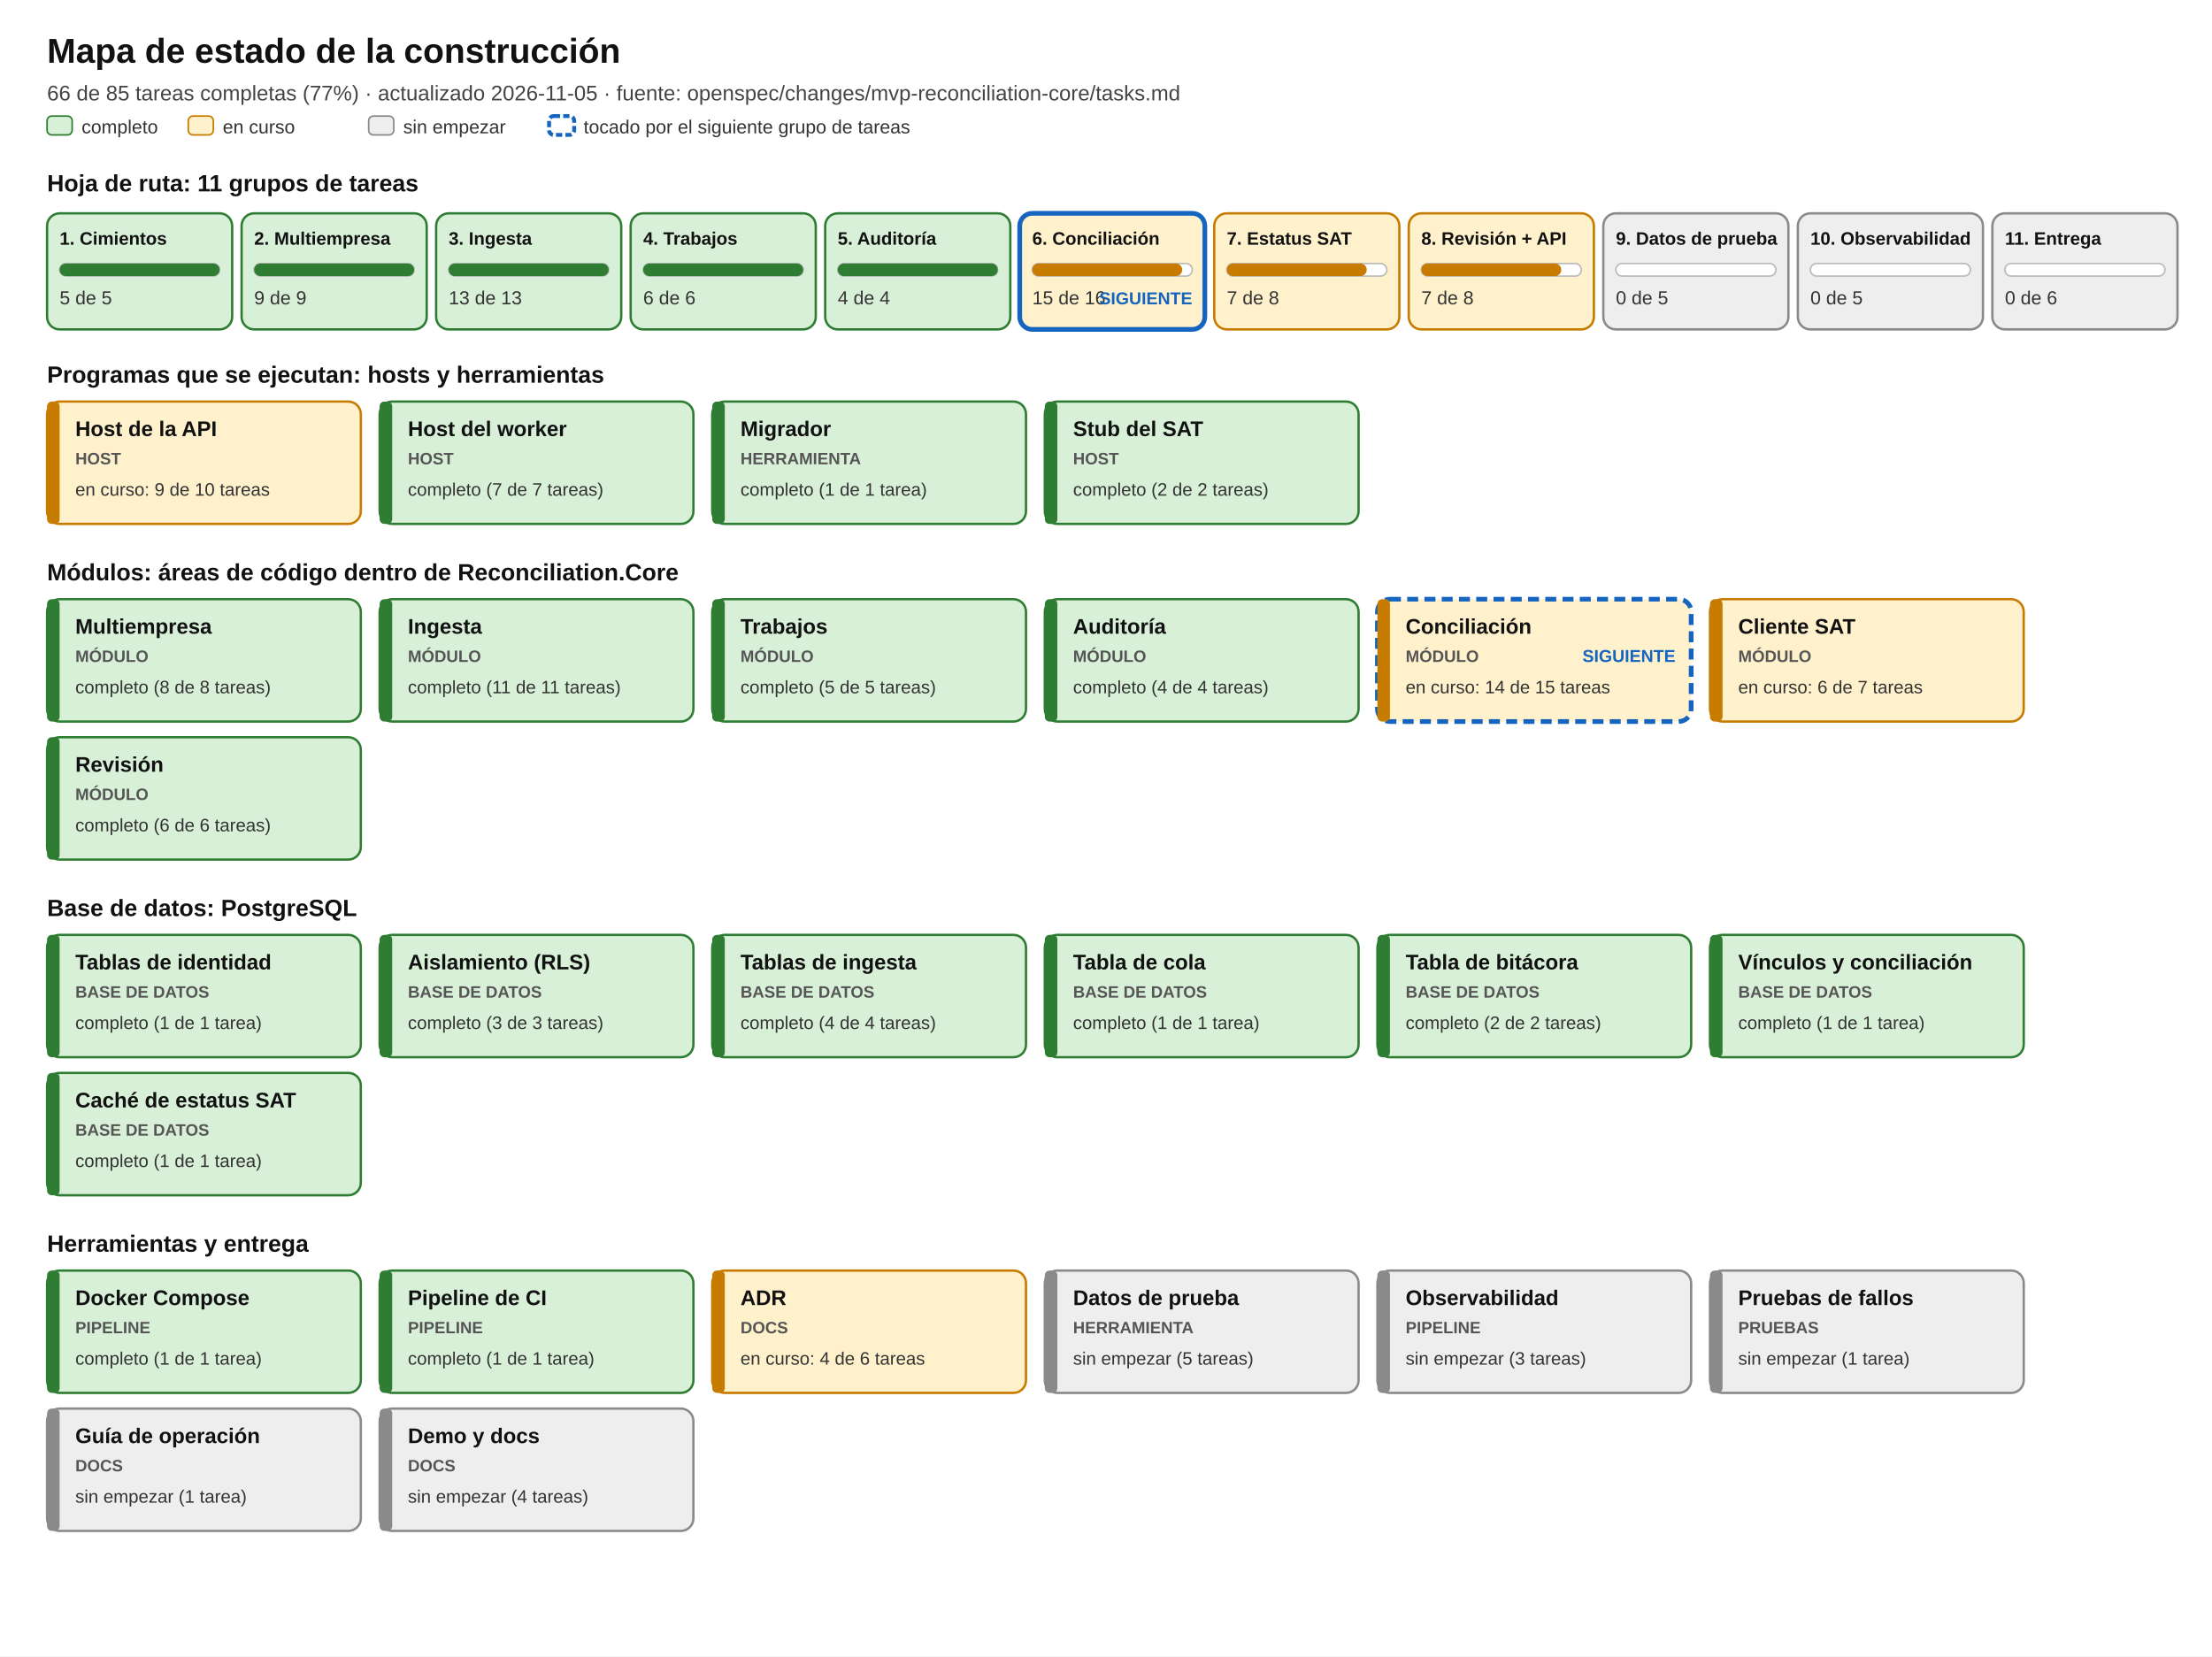
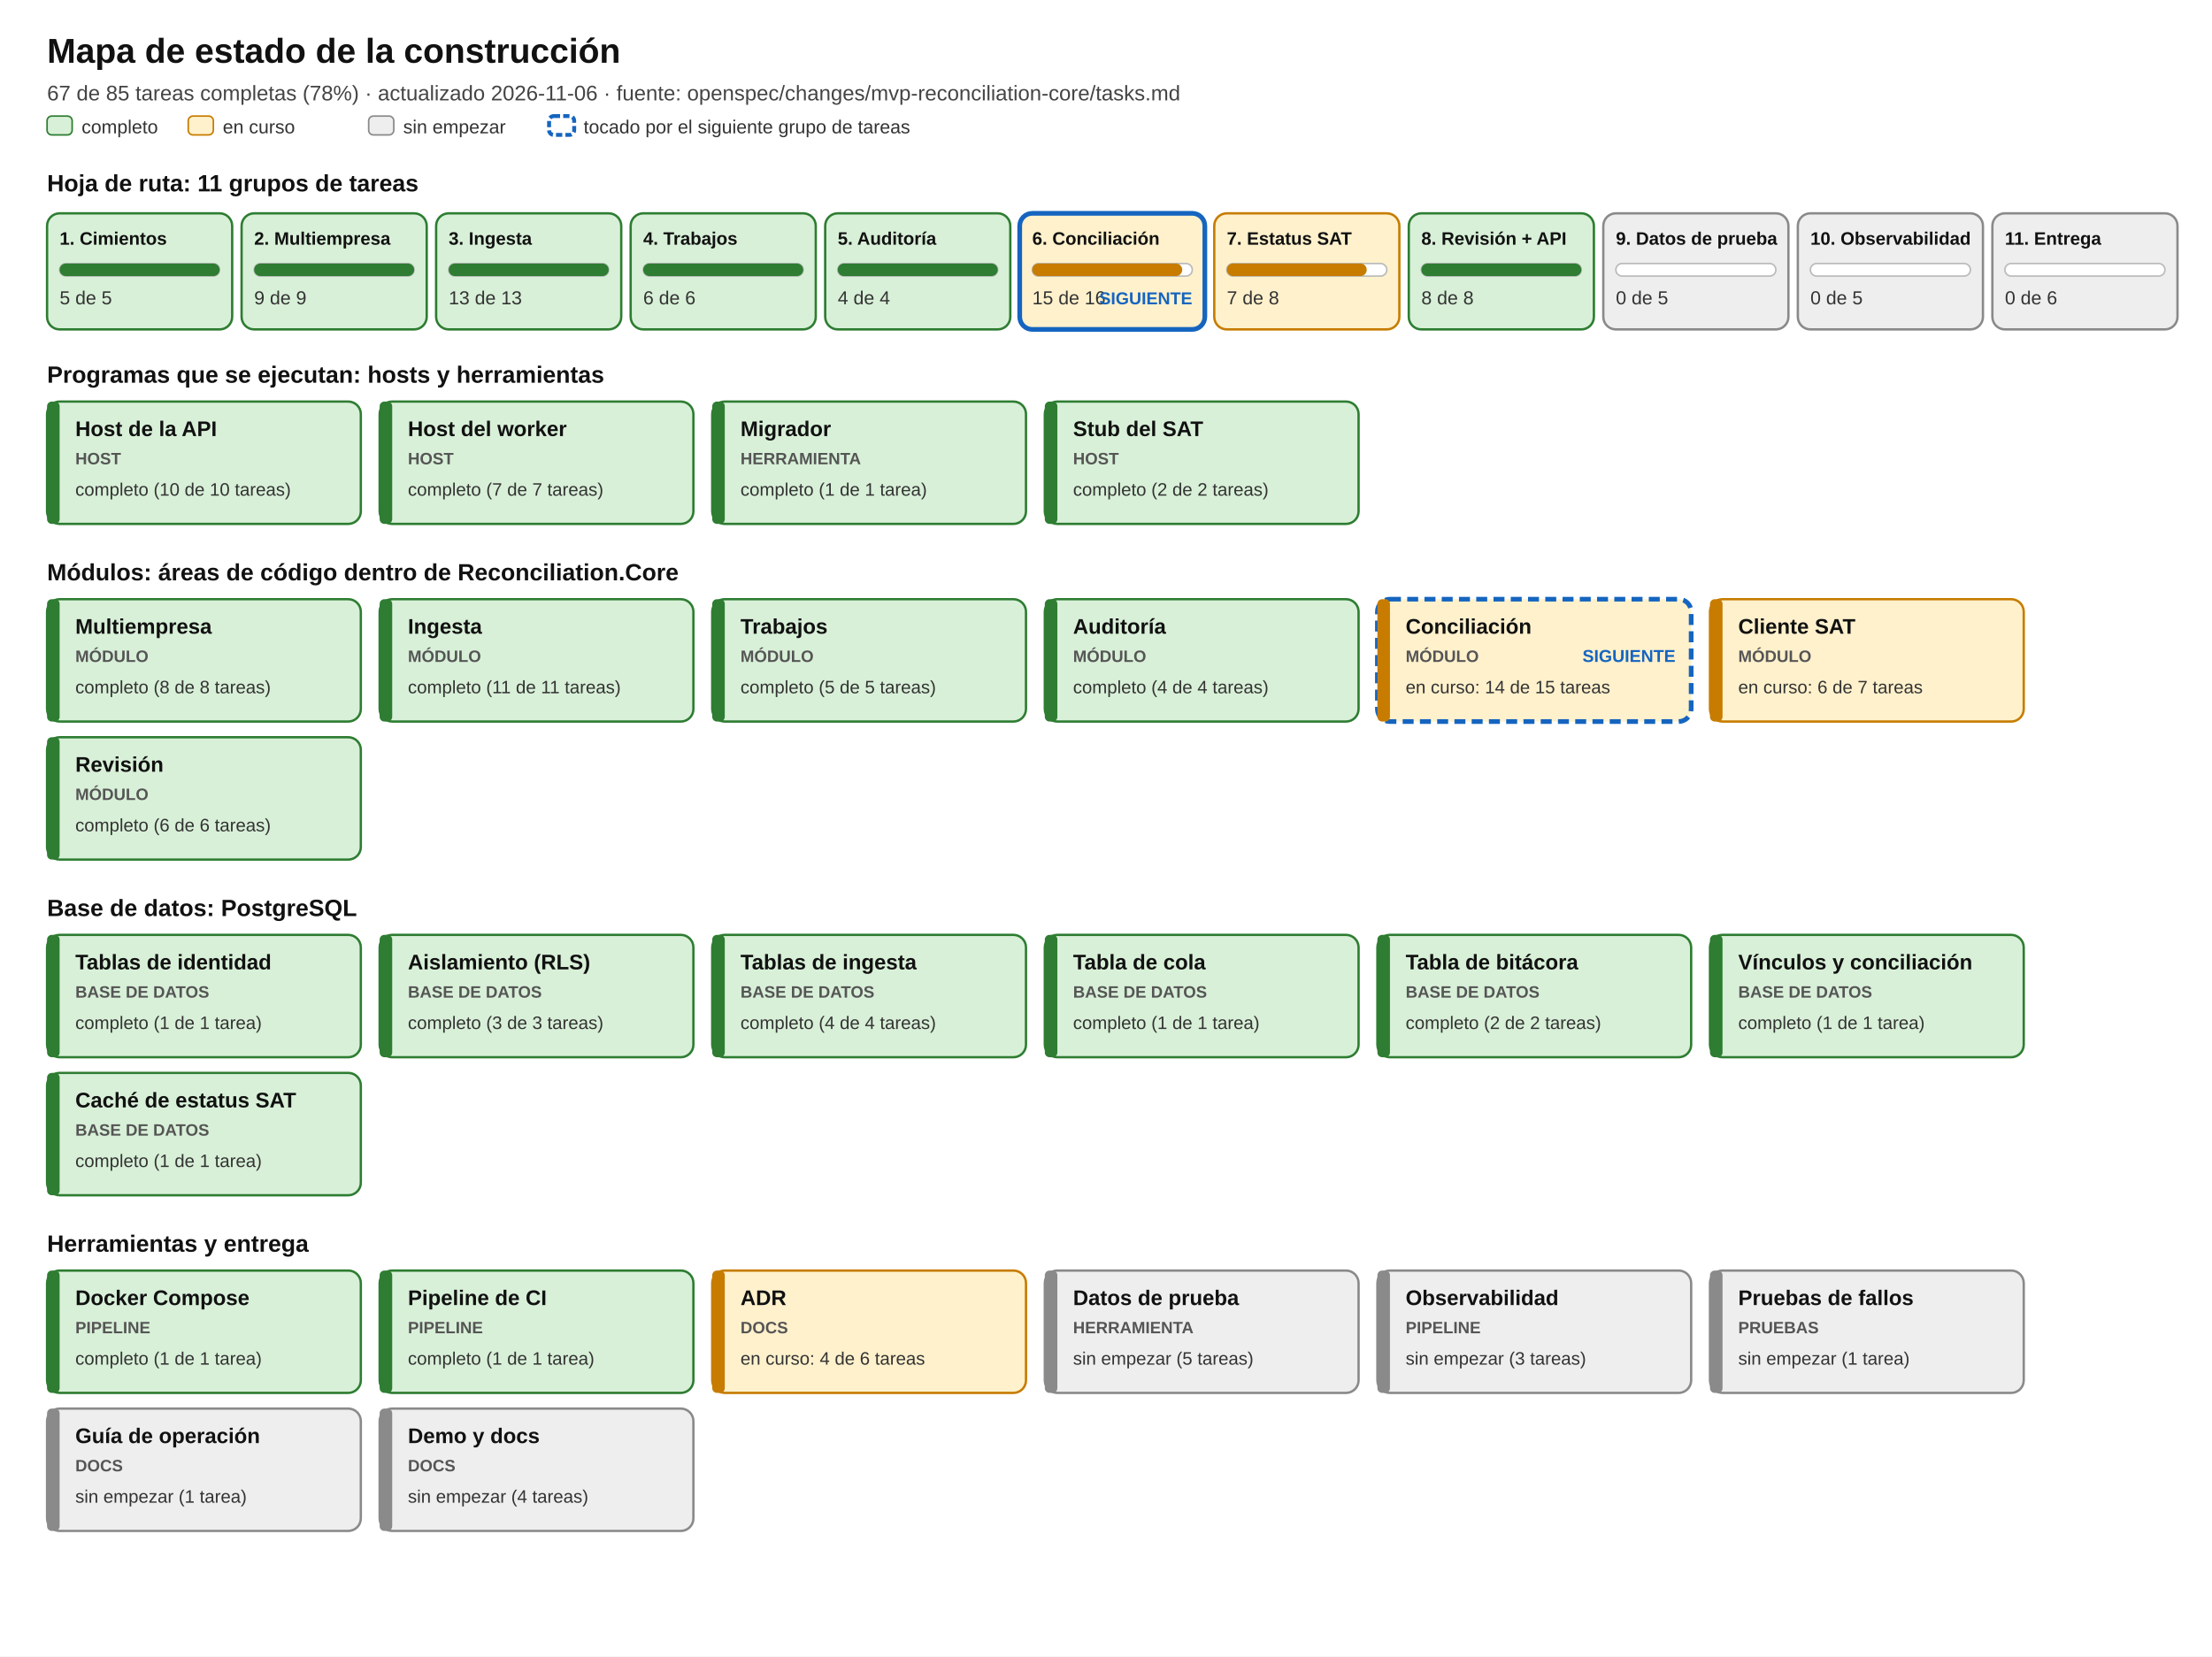
<svg xmlns="http://www.w3.org/2000/svg" width="1410" height="1056" viewBox="0 0 1410 1056" font-family="Liberation Sans, Arial, sans-serif">
  <rect width="1410" height="1056" fill="#fff" />
  <text x="30" y="40" font-size="22" font-weight="bold" fill="#111">Mapa de estado de la construcción</text>
-   <text x="30" y="64" font-size="13.5" fill="#444">66 de 85 tareas completas (77%) · actualizado 2026-11-05 · fuente: openspec/changes/mvp-reconciliation-core/tasks.md</text>
+   <text x="30" y="64" font-size="13.5" fill="#444">67 de 85 tareas completas (78%) · actualizado 2026-11-06 · fuente: openspec/changes/mvp-reconciliation-core/tasks.md</text>
  <rect x="30" y="74" width="16" height="12" rx="3" fill="#d8f0d8" stroke="#2e7d32" />
  <text x="52" y="85" font-size="12" fill="#333">completo</text>
  <rect x="120" y="74" width="16" height="12" rx="3" fill="#fff1cc" stroke="#c77c00" />
  <text x="142" y="85" font-size="12" fill="#333">en curso</text>
  <rect x="235" y="74" width="16" height="12" rx="3" fill="#eeeeee" stroke="#8a8a8a" />
  <text x="257" y="85" font-size="12" fill="#333">sin empezar</text>
  <rect x="350" y="74" width="16" height="12" rx="3" fill="#fff" stroke="#1565c0" stroke-width="2.5" stroke-dasharray="4 2" />
  <text x="372" y="85" font-size="12" fill="#333">tocado por el siguiente grupo de tareas</text>
  <text x="30" y="122" font-size="15" font-weight="bold" fill="#111">Hoja de ruta: 11 grupos de tareas</text>
  <rect x="30" y="136" width="118" height="74" rx="8" fill="#d8f0d8" stroke-width="1.5" stroke="#2e7d32" />
  <text x="38" y="156" font-size="11.5" font-weight="bold" fill="#111">1. Cimientos</text>
  <rect x="38" y="168" width="102" height="8" rx="4" fill="#ffffff" stroke="#bbb" />
  <rect x="38" y="168" width="102.0" height="8" rx="4" fill="#2e7d32" />
  <text x="38" y="194" font-size="12" fill="#333">5 de 5</text>
  <rect x="154" y="136" width="118" height="74" rx="8" fill="#d8f0d8" stroke-width="1.5" stroke="#2e7d32" />
  <text x="162" y="156" font-size="11.5" font-weight="bold" fill="#111">2. Multiempresa</text>
  <rect x="162" y="168" width="102" height="8" rx="4" fill="#ffffff" stroke="#bbb" />
  <rect x="162" y="168" width="102.0" height="8" rx="4" fill="#2e7d32" />
  <text x="162" y="194" font-size="12" fill="#333">9 de 9</text>
  <rect x="278" y="136" width="118" height="74" rx="8" fill="#d8f0d8" stroke-width="1.5" stroke="#2e7d32" />
  <text x="286" y="156" font-size="11.5" font-weight="bold" fill="#111">3. Ingesta</text>
  <rect x="286" y="168" width="102" height="8" rx="4" fill="#ffffff" stroke="#bbb" />
  <rect x="286" y="168" width="102.0" height="8" rx="4" fill="#2e7d32" />
  <text x="286" y="194" font-size="12" fill="#333">13 de 13</text>
  <rect x="402" y="136" width="118" height="74" rx="8" fill="#d8f0d8" stroke-width="1.5" stroke="#2e7d32" />
  <text x="410" y="156" font-size="11.5" font-weight="bold" fill="#111">4. Trabajos</text>
  <rect x="410" y="168" width="102" height="8" rx="4" fill="#ffffff" stroke="#bbb" />
  <rect x="410" y="168" width="102.0" height="8" rx="4" fill="#2e7d32" />
  <text x="410" y="194" font-size="12" fill="#333">6 de 6</text>
  <rect x="526" y="136" width="118" height="74" rx="8" fill="#d8f0d8" stroke-width="1.5" stroke="#2e7d32" />
  <text x="534" y="156" font-size="11.5" font-weight="bold" fill="#111">5. Auditoría</text>
  <rect x="534" y="168" width="102" height="8" rx="4" fill="#ffffff" stroke="#bbb" />
  <rect x="534" y="168" width="102.0" height="8" rx="4" fill="#2e7d32" />
  <text x="534" y="194" font-size="12" fill="#333">4 de 4</text>
  <rect x="650" y="136" width="118" height="74" rx="8" fill="#fff1cc" stroke-width="3" stroke="#1565c0" />
  <text x="658" y="156" font-size="11.5" font-weight="bold" fill="#111">6. Conciliación</text>
  <rect x="658" y="168" width="102" height="8" rx="4" fill="#ffffff" stroke="#bbb" />
  <rect x="658" y="168" width="95.6" height="8" rx="4" fill="#c77c00" />
  <text x="658" y="194" font-size="12" fill="#333">15 de 16</text>
  <text x="760" y="194" text-anchor="end" font-size="11" font-weight="bold" fill="#1565c0">SIGUIENTE</text>
  <rect x="774" y="136" width="118" height="74" rx="8" fill="#fff1cc" stroke-width="1.5" stroke="#c77c00" />
  <text x="782" y="156" font-size="11.5" font-weight="bold" fill="#111">7. Estatus SAT</text>
  <rect x="782" y="168" width="102" height="8" rx="4" fill="#ffffff" stroke="#bbb" />
  <rect x="782" y="168" width="89.2" height="8" rx="4" fill="#c77c00" />
  <text x="782" y="194" font-size="12" fill="#333">7 de 8</text>
-   <rect x="898" y="136" width="118" height="74" rx="8" fill="#fff1cc" stroke-width="1.5" stroke="#c77c00" />
+   <rect x="898" y="136" width="118" height="74" rx="8" fill="#d8f0d8" stroke-width="1.5" stroke="#2e7d32" />
  <text x="906" y="156" font-size="11.5" font-weight="bold" fill="#111">8. Revisión + API</text>
  <rect x="906" y="168" width="102" height="8" rx="4" fill="#ffffff" stroke="#bbb" />
-   <rect x="906" y="168" width="89.2" height="8" rx="4" fill="#c77c00" />
-   <text x="906" y="194" font-size="12" fill="#333">7 de 8</text>
+   <rect x="906" y="168" width="102.0" height="8" rx="4" fill="#2e7d32" />
+   <text x="906" y="194" font-size="12" fill="#333">8 de 8</text>
  <rect x="1022" y="136" width="118" height="74" rx="8" fill="#eeeeee" stroke-width="1.5" stroke="#8a8a8a" />
  <text x="1030" y="156" font-size="11.5" font-weight="bold" fill="#111">9. Datos de prueba</text>
  <rect x="1030" y="168" width="102" height="8" rx="4" fill="#ffffff" stroke="#bbb" />
  <rect x="1030" y="168" width="0.0" height="8" rx="4" fill="#8a8a8a" />
  <text x="1030" y="194" font-size="12" fill="#333">0 de 5</text>
  <rect x="1146" y="136" width="118" height="74" rx="8" fill="#eeeeee" stroke-width="1.5" stroke="#8a8a8a" />
  <text x="1154" y="156" font-size="11.5" font-weight="bold" fill="#111">10. Observabilidad</text>
  <rect x="1154" y="168" width="102" height="8" rx="4" fill="#ffffff" stroke="#bbb" />
  <rect x="1154" y="168" width="0.0" height="8" rx="4" fill="#8a8a8a" />
  <text x="1154" y="194" font-size="12" fill="#333">0 de 5</text>
  <rect x="1270" y="136" width="118" height="74" rx="8" fill="#eeeeee" stroke-width="1.5" stroke="#8a8a8a" />
  <text x="1278" y="156" font-size="11.5" font-weight="bold" fill="#111">11. Entrega</text>
  <rect x="1278" y="168" width="102" height="8" rx="4" fill="#ffffff" stroke="#bbb" />
  <rect x="1278" y="168" width="0.0" height="8" rx="4" fill="#8a8a8a" />
  <text x="1278" y="194" font-size="12" fill="#333">0 de 6</text>
  <text x="30" y="244" font-size="15" font-weight="bold" fill="#111">Programas que se ejecutan: hosts y herramientas</text>
-   <rect x="30" y="256" width="200" height="78" rx="8" fill="#fff1cc" stroke="#c77c00" stroke-width="1.5" />
-   <rect x="30" y="256" width="8" height="78" rx="3" fill="#c77c00" />
+   <rect x="30" y="256" width="200" height="78" rx="8" fill="#d8f0d8" stroke="#2e7d32" stroke-width="1.5" />
+   <rect x="30" y="256" width="8" height="78" rx="3" fill="#2e7d32" />
  <text x="48" y="278" font-size="13.5" font-weight="bold" fill="#111">Host de la API</text>
  <text x="48" y="296" font-size="10.5" font-weight="bold" fill="#555">HOST</text>
-   <text x="48" y="316" font-size="11.5" fill="#333">en curso: 9 de 10 tareas</text>
+   <text x="48" y="316" font-size="11.5" fill="#333">completo (10 de 10 tareas)</text>
  <rect x="242" y="256" width="200" height="78" rx="8" fill="#d8f0d8" stroke="#2e7d32" stroke-width="1.5" />
  <rect x="242" y="256" width="8" height="78" rx="3" fill="#2e7d32" />
  <text x="260" y="278" font-size="13.5" font-weight="bold" fill="#111">Host del worker</text>
  <text x="260" y="296" font-size="10.5" font-weight="bold" fill="#555">HOST</text>
  <text x="260" y="316" font-size="11.5" fill="#333">completo (7 de 7 tareas)</text>
  <rect x="454" y="256" width="200" height="78" rx="8" fill="#d8f0d8" stroke="#2e7d32" stroke-width="1.5" />
  <rect x="454" y="256" width="8" height="78" rx="3" fill="#2e7d32" />
  <text x="472" y="278" font-size="13.5" font-weight="bold" fill="#111">Migrador</text>
  <text x="472" y="296" font-size="10.5" font-weight="bold" fill="#555">HERRAMIENTA</text>
  <text x="472" y="316" font-size="11.5" fill="#333">completo (1 de 1 tarea)</text>
  <rect x="666" y="256" width="200" height="78" rx="8" fill="#d8f0d8" stroke="#2e7d32" stroke-width="1.5" />
  <rect x="666" y="256" width="8" height="78" rx="3" fill="#2e7d32" />
  <text x="684" y="278" font-size="13.5" font-weight="bold" fill="#111">Stub del SAT</text>
  <text x="684" y="296" font-size="10.5" font-weight="bold" fill="#555">HOST</text>
  <text x="684" y="316" font-size="11.5" fill="#333">completo (2 de 2 tareas)</text>
  <text x="30" y="370" font-size="15" font-weight="bold" fill="#111">Módulos: áreas de código dentro de Reconciliation.Core</text>
  <rect x="30" y="382" width="200" height="78" rx="8" fill="#d8f0d8" stroke="#2e7d32" stroke-width="1.5" />
  <rect x="30" y="382" width="8" height="78" rx="3" fill="#2e7d32" />
  <text x="48" y="404" font-size="13.5" font-weight="bold" fill="#111">Multiempresa</text>
  <text x="48" y="422" font-size="10.5" font-weight="bold" fill="#555">MÓDULO</text>
  <text x="48" y="442" font-size="11.5" fill="#333">completo (8 de 8 tareas)</text>
  <rect x="242" y="382" width="200" height="78" rx="8" fill="#d8f0d8" stroke="#2e7d32" stroke-width="1.5" />
  <rect x="242" y="382" width="8" height="78" rx="3" fill="#2e7d32" />
  <text x="260" y="404" font-size="13.5" font-weight="bold" fill="#111">Ingesta</text>
  <text x="260" y="422" font-size="10.5" font-weight="bold" fill="#555">MÓDULO</text>
  <text x="260" y="442" font-size="11.5" fill="#333">completo (11 de 11 tareas)</text>
  <rect x="454" y="382" width="200" height="78" rx="8" fill="#d8f0d8" stroke="#2e7d32" stroke-width="1.5" />
  <rect x="454" y="382" width="8" height="78" rx="3" fill="#2e7d32" />
  <text x="472" y="404" font-size="13.5" font-weight="bold" fill="#111">Trabajos</text>
  <text x="472" y="422" font-size="10.5" font-weight="bold" fill="#555">MÓDULO</text>
  <text x="472" y="442" font-size="11.5" fill="#333">completo (5 de 5 tareas)</text>
  <rect x="666" y="382" width="200" height="78" rx="8" fill="#d8f0d8" stroke="#2e7d32" stroke-width="1.5" />
  <rect x="666" y="382" width="8" height="78" rx="3" fill="#2e7d32" />
  <text x="684" y="404" font-size="13.5" font-weight="bold" fill="#111">Auditoría</text>
  <text x="684" y="422" font-size="10.5" font-weight="bold" fill="#555">MÓDULO</text>
  <text x="684" y="442" font-size="11.5" fill="#333">completo (4 de 4 tareas)</text>
  <rect x="878" y="382" width="200" height="78" rx="8" fill="#fff1cc" stroke="#1565c0" stroke-width="3" stroke-dasharray="7 4" />
  <rect x="878" y="382" width="8" height="78" rx="3" fill="#c77c00" />
  <text x="896" y="404" font-size="13.5" font-weight="bold" fill="#111">Conciliación</text>
  <text x="896" y="422" font-size="10.5" font-weight="bold" fill="#555">MÓDULO</text>
  <text x="896" y="442" font-size="11.5" fill="#333">en curso: 14 de 15 tareas</text>
  <text x="1068" y="422" text-anchor="end" font-size="11" font-weight="bold" fill="#1565c0">SIGUIENTE</text>
  <rect x="1090" y="382" width="200" height="78" rx="8" fill="#fff1cc" stroke="#c77c00" stroke-width="1.5" />
  <rect x="1090" y="382" width="8" height="78" rx="3" fill="#c77c00" />
  <text x="1108" y="404" font-size="13.5" font-weight="bold" fill="#111">Cliente SAT</text>
  <text x="1108" y="422" font-size="10.5" font-weight="bold" fill="#555">MÓDULO</text>
  <text x="1108" y="442" font-size="11.5" fill="#333">en curso: 6 de 7 tareas</text>
  <rect x="30" y="470" width="200" height="78" rx="8" fill="#d8f0d8" stroke="#2e7d32" stroke-width="1.5" />
  <rect x="30" y="470" width="8" height="78" rx="3" fill="#2e7d32" />
  <text x="48" y="492" font-size="13.5" font-weight="bold" fill="#111">Revisión</text>
  <text x="48" y="510" font-size="10.5" font-weight="bold" fill="#555">MÓDULO</text>
  <text x="48" y="530" font-size="11.5" fill="#333">completo (6 de 6 tareas)</text>
  <text x="30" y="584" font-size="15" font-weight="bold" fill="#111">Base de datos: PostgreSQL</text>
  <rect x="30" y="596" width="200" height="78" rx="8" fill="#d8f0d8" stroke="#2e7d32" stroke-width="1.5" />
  <rect x="30" y="596" width="8" height="78" rx="3" fill="#2e7d32" />
  <text x="48" y="618" font-size="13.5" font-weight="bold" fill="#111">Tablas de identidad</text>
  <text x="48" y="636" font-size="10.5" font-weight="bold" fill="#555">BASE DE DATOS</text>
  <text x="48" y="656" font-size="11.5" fill="#333">completo (1 de 1 tarea)</text>
  <rect x="242" y="596" width="200" height="78" rx="8" fill="#d8f0d8" stroke="#2e7d32" stroke-width="1.5" />
  <rect x="242" y="596" width="8" height="78" rx="3" fill="#2e7d32" />
  <text x="260" y="618" font-size="13.5" font-weight="bold" fill="#111">Aislamiento (RLS)</text>
  <text x="260" y="636" font-size="10.5" font-weight="bold" fill="#555">BASE DE DATOS</text>
  <text x="260" y="656" font-size="11.5" fill="#333">completo (3 de 3 tareas)</text>
  <rect x="454" y="596" width="200" height="78" rx="8" fill="#d8f0d8" stroke="#2e7d32" stroke-width="1.5" />
  <rect x="454" y="596" width="8" height="78" rx="3" fill="#2e7d32" />
  <text x="472" y="618" font-size="13.5" font-weight="bold" fill="#111">Tablas de ingesta</text>
  <text x="472" y="636" font-size="10.5" font-weight="bold" fill="#555">BASE DE DATOS</text>
  <text x="472" y="656" font-size="11.5" fill="#333">completo (4 de 4 tareas)</text>
  <rect x="666" y="596" width="200" height="78" rx="8" fill="#d8f0d8" stroke="#2e7d32" stroke-width="1.5" />
  <rect x="666" y="596" width="8" height="78" rx="3" fill="#2e7d32" />
  <text x="684" y="618" font-size="13.5" font-weight="bold" fill="#111">Tabla de cola</text>
  <text x="684" y="636" font-size="10.5" font-weight="bold" fill="#555">BASE DE DATOS</text>
  <text x="684" y="656" font-size="11.5" fill="#333">completo (1 de 1 tarea)</text>
  <rect x="878" y="596" width="200" height="78" rx="8" fill="#d8f0d8" stroke="#2e7d32" stroke-width="1.5" />
  <rect x="878" y="596" width="8" height="78" rx="3" fill="#2e7d32" />
  <text x="896" y="618" font-size="13.5" font-weight="bold" fill="#111">Tabla de bitácora</text>
  <text x="896" y="636" font-size="10.5" font-weight="bold" fill="#555">BASE DE DATOS</text>
  <text x="896" y="656" font-size="11.5" fill="#333">completo (2 de 2 tareas)</text>
  <rect x="1090" y="596" width="200" height="78" rx="8" fill="#d8f0d8" stroke="#2e7d32" stroke-width="1.5" />
  <rect x="1090" y="596" width="8" height="78" rx="3" fill="#2e7d32" />
  <text x="1108" y="618" font-size="13.5" font-weight="bold" fill="#111">Vínculos y conciliación</text>
  <text x="1108" y="636" font-size="10.5" font-weight="bold" fill="#555">BASE DE DATOS</text>
  <text x="1108" y="656" font-size="11.5" fill="#333">completo (1 de 1 tarea)</text>
  <rect x="30" y="684" width="200" height="78" rx="8" fill="#d8f0d8" stroke="#2e7d32" stroke-width="1.5" />
  <rect x="30" y="684" width="8" height="78" rx="3" fill="#2e7d32" />
  <text x="48" y="706" font-size="13.5" font-weight="bold" fill="#111">Caché de estatus SAT</text>
  <text x="48" y="724" font-size="10.5" font-weight="bold" fill="#555">BASE DE DATOS</text>
  <text x="48" y="744" font-size="11.5" fill="#333">completo (1 de 1 tarea)</text>
  <text x="30" y="798" font-size="15" font-weight="bold" fill="#111">Herramientas y entrega</text>
  <rect x="30" y="810" width="200" height="78" rx="8" fill="#d8f0d8" stroke="#2e7d32" stroke-width="1.5" />
  <rect x="30" y="810" width="8" height="78" rx="3" fill="#2e7d32" />
  <text x="48" y="832" font-size="13.5" font-weight="bold" fill="#111">Docker Compose</text>
  <text x="48" y="850" font-size="10.5" font-weight="bold" fill="#555">PIPELINE</text>
  <text x="48" y="870" font-size="11.5" fill="#333">completo (1 de 1 tarea)</text>
  <rect x="242" y="810" width="200" height="78" rx="8" fill="#d8f0d8" stroke="#2e7d32" stroke-width="1.5" />
  <rect x="242" y="810" width="8" height="78" rx="3" fill="#2e7d32" />
  <text x="260" y="832" font-size="13.5" font-weight="bold" fill="#111">Pipeline de CI</text>
  <text x="260" y="850" font-size="10.5" font-weight="bold" fill="#555">PIPELINE</text>
  <text x="260" y="870" font-size="11.5" fill="#333">completo (1 de 1 tarea)</text>
  <rect x="454" y="810" width="200" height="78" rx="8" fill="#fff1cc" stroke="#c77c00" stroke-width="1.5" />
  <rect x="454" y="810" width="8" height="78" rx="3" fill="#c77c00" />
  <text x="472" y="832" font-size="13.5" font-weight="bold" fill="#111">ADR</text>
  <text x="472" y="850" font-size="10.5" font-weight="bold" fill="#555">DOCS</text>
  <text x="472" y="870" font-size="11.5" fill="#333">en curso: 4 de 6 tareas</text>
  <rect x="666" y="810" width="200" height="78" rx="8" fill="#eeeeee" stroke="#8a8a8a" stroke-width="1.5" />
  <rect x="666" y="810" width="8" height="78" rx="3" fill="#8a8a8a" />
  <text x="684" y="832" font-size="13.5" font-weight="bold" fill="#111">Datos de prueba</text>
  <text x="684" y="850" font-size="10.5" font-weight="bold" fill="#555">HERRAMIENTA</text>
  <text x="684" y="870" font-size="11.5" fill="#333">sin empezar (5 tareas)</text>
  <rect x="878" y="810" width="200" height="78" rx="8" fill="#eeeeee" stroke="#8a8a8a" stroke-width="1.5" />
  <rect x="878" y="810" width="8" height="78" rx="3" fill="#8a8a8a" />
  <text x="896" y="832" font-size="13.5" font-weight="bold" fill="#111">Observabilidad</text>
  <text x="896" y="850" font-size="10.5" font-weight="bold" fill="#555">PIPELINE</text>
  <text x="896" y="870" font-size="11.5" fill="#333">sin empezar (3 tareas)</text>
  <rect x="1090" y="810" width="200" height="78" rx="8" fill="#eeeeee" stroke="#8a8a8a" stroke-width="1.5" />
  <rect x="1090" y="810" width="8" height="78" rx="3" fill="#8a8a8a" />
  <text x="1108" y="832" font-size="13.5" font-weight="bold" fill="#111">Pruebas de fallos</text>
  <text x="1108" y="850" font-size="10.5" font-weight="bold" fill="#555">PRUEBAS</text>
  <text x="1108" y="870" font-size="11.5" fill="#333">sin empezar (1 tarea)</text>
  <rect x="30" y="898" width="200" height="78" rx="8" fill="#eeeeee" stroke="#8a8a8a" stroke-width="1.5" />
  <rect x="30" y="898" width="8" height="78" rx="3" fill="#8a8a8a" />
  <text x="48" y="920" font-size="13.5" font-weight="bold" fill="#111">Guía de operación</text>
  <text x="48" y="938" font-size="10.5" font-weight="bold" fill="#555">DOCS</text>
  <text x="48" y="958" font-size="11.5" fill="#333">sin empezar (1 tarea)</text>
  <rect x="242" y="898" width="200" height="78" rx="8" fill="#eeeeee" stroke="#8a8a8a" stroke-width="1.5" />
  <rect x="242" y="898" width="8" height="78" rx="3" fill="#8a8a8a" />
  <text x="260" y="920" font-size="13.5" font-weight="bold" fill="#111">Demo y docs</text>
  <text x="260" y="938" font-size="10.5" font-weight="bold" fill="#555">DOCS</text>
  <text x="260" y="958" font-size="11.5" fill="#333">sin empezar (4 tareas)</text>
</svg>
